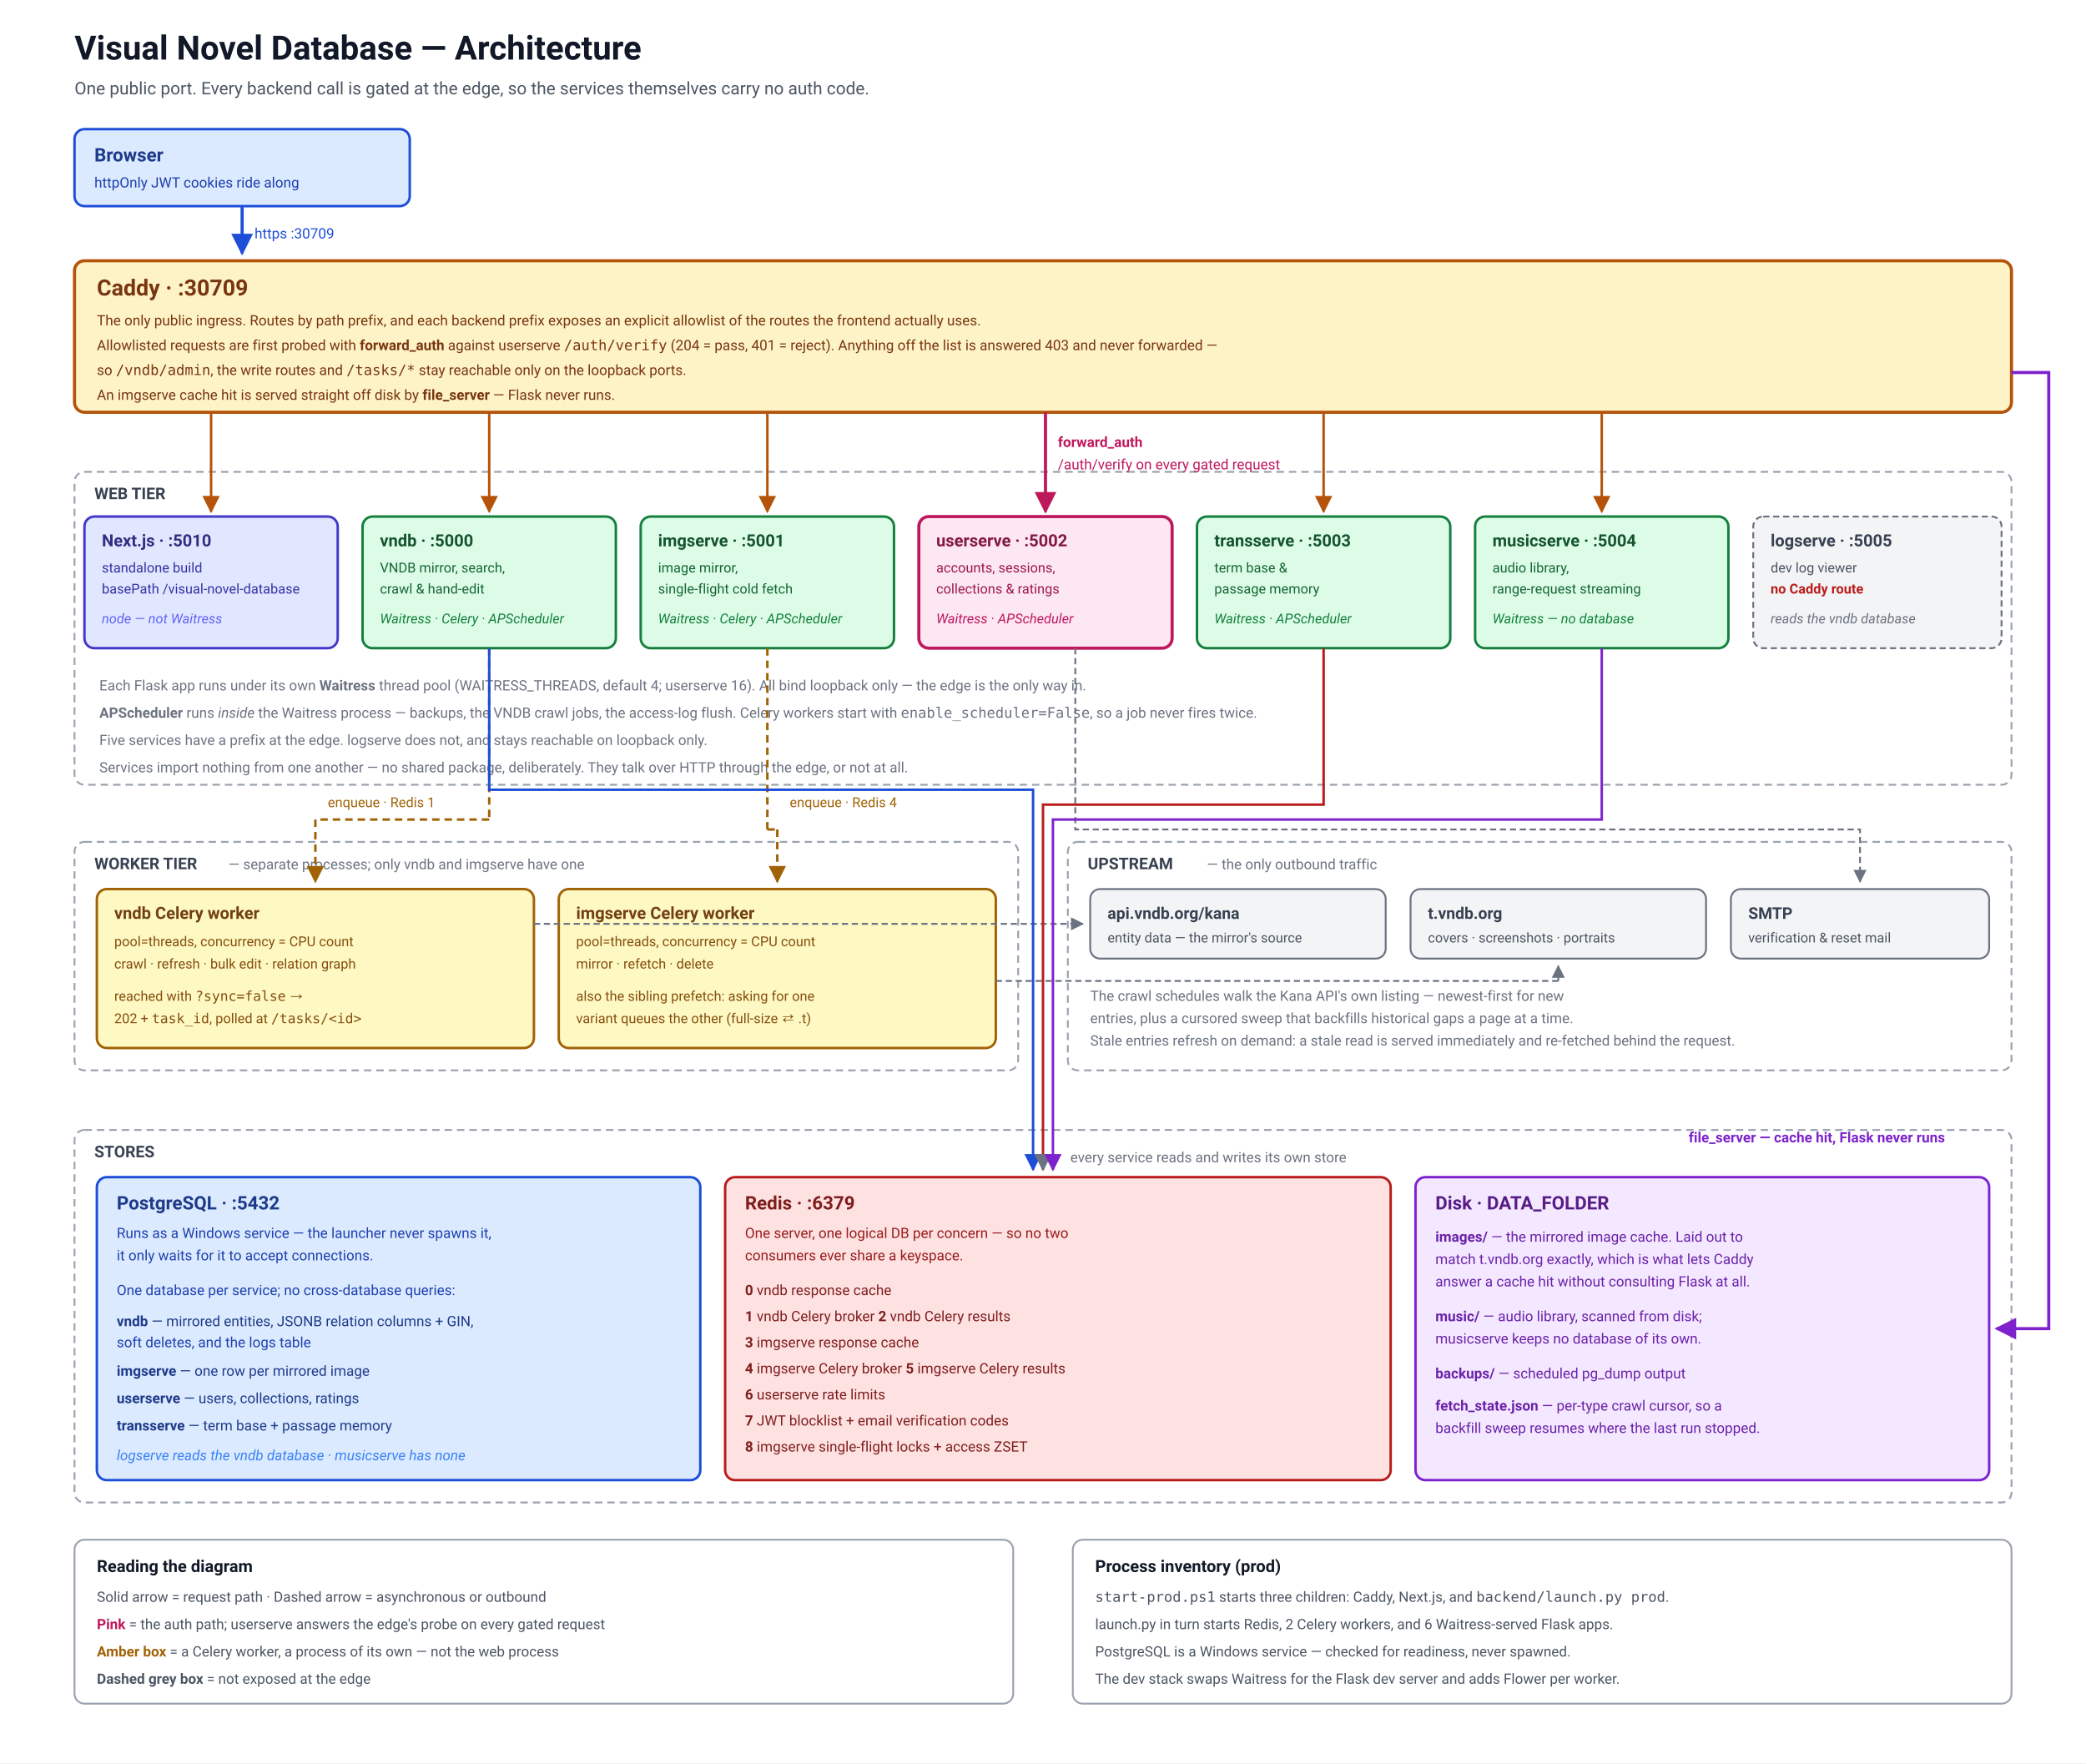
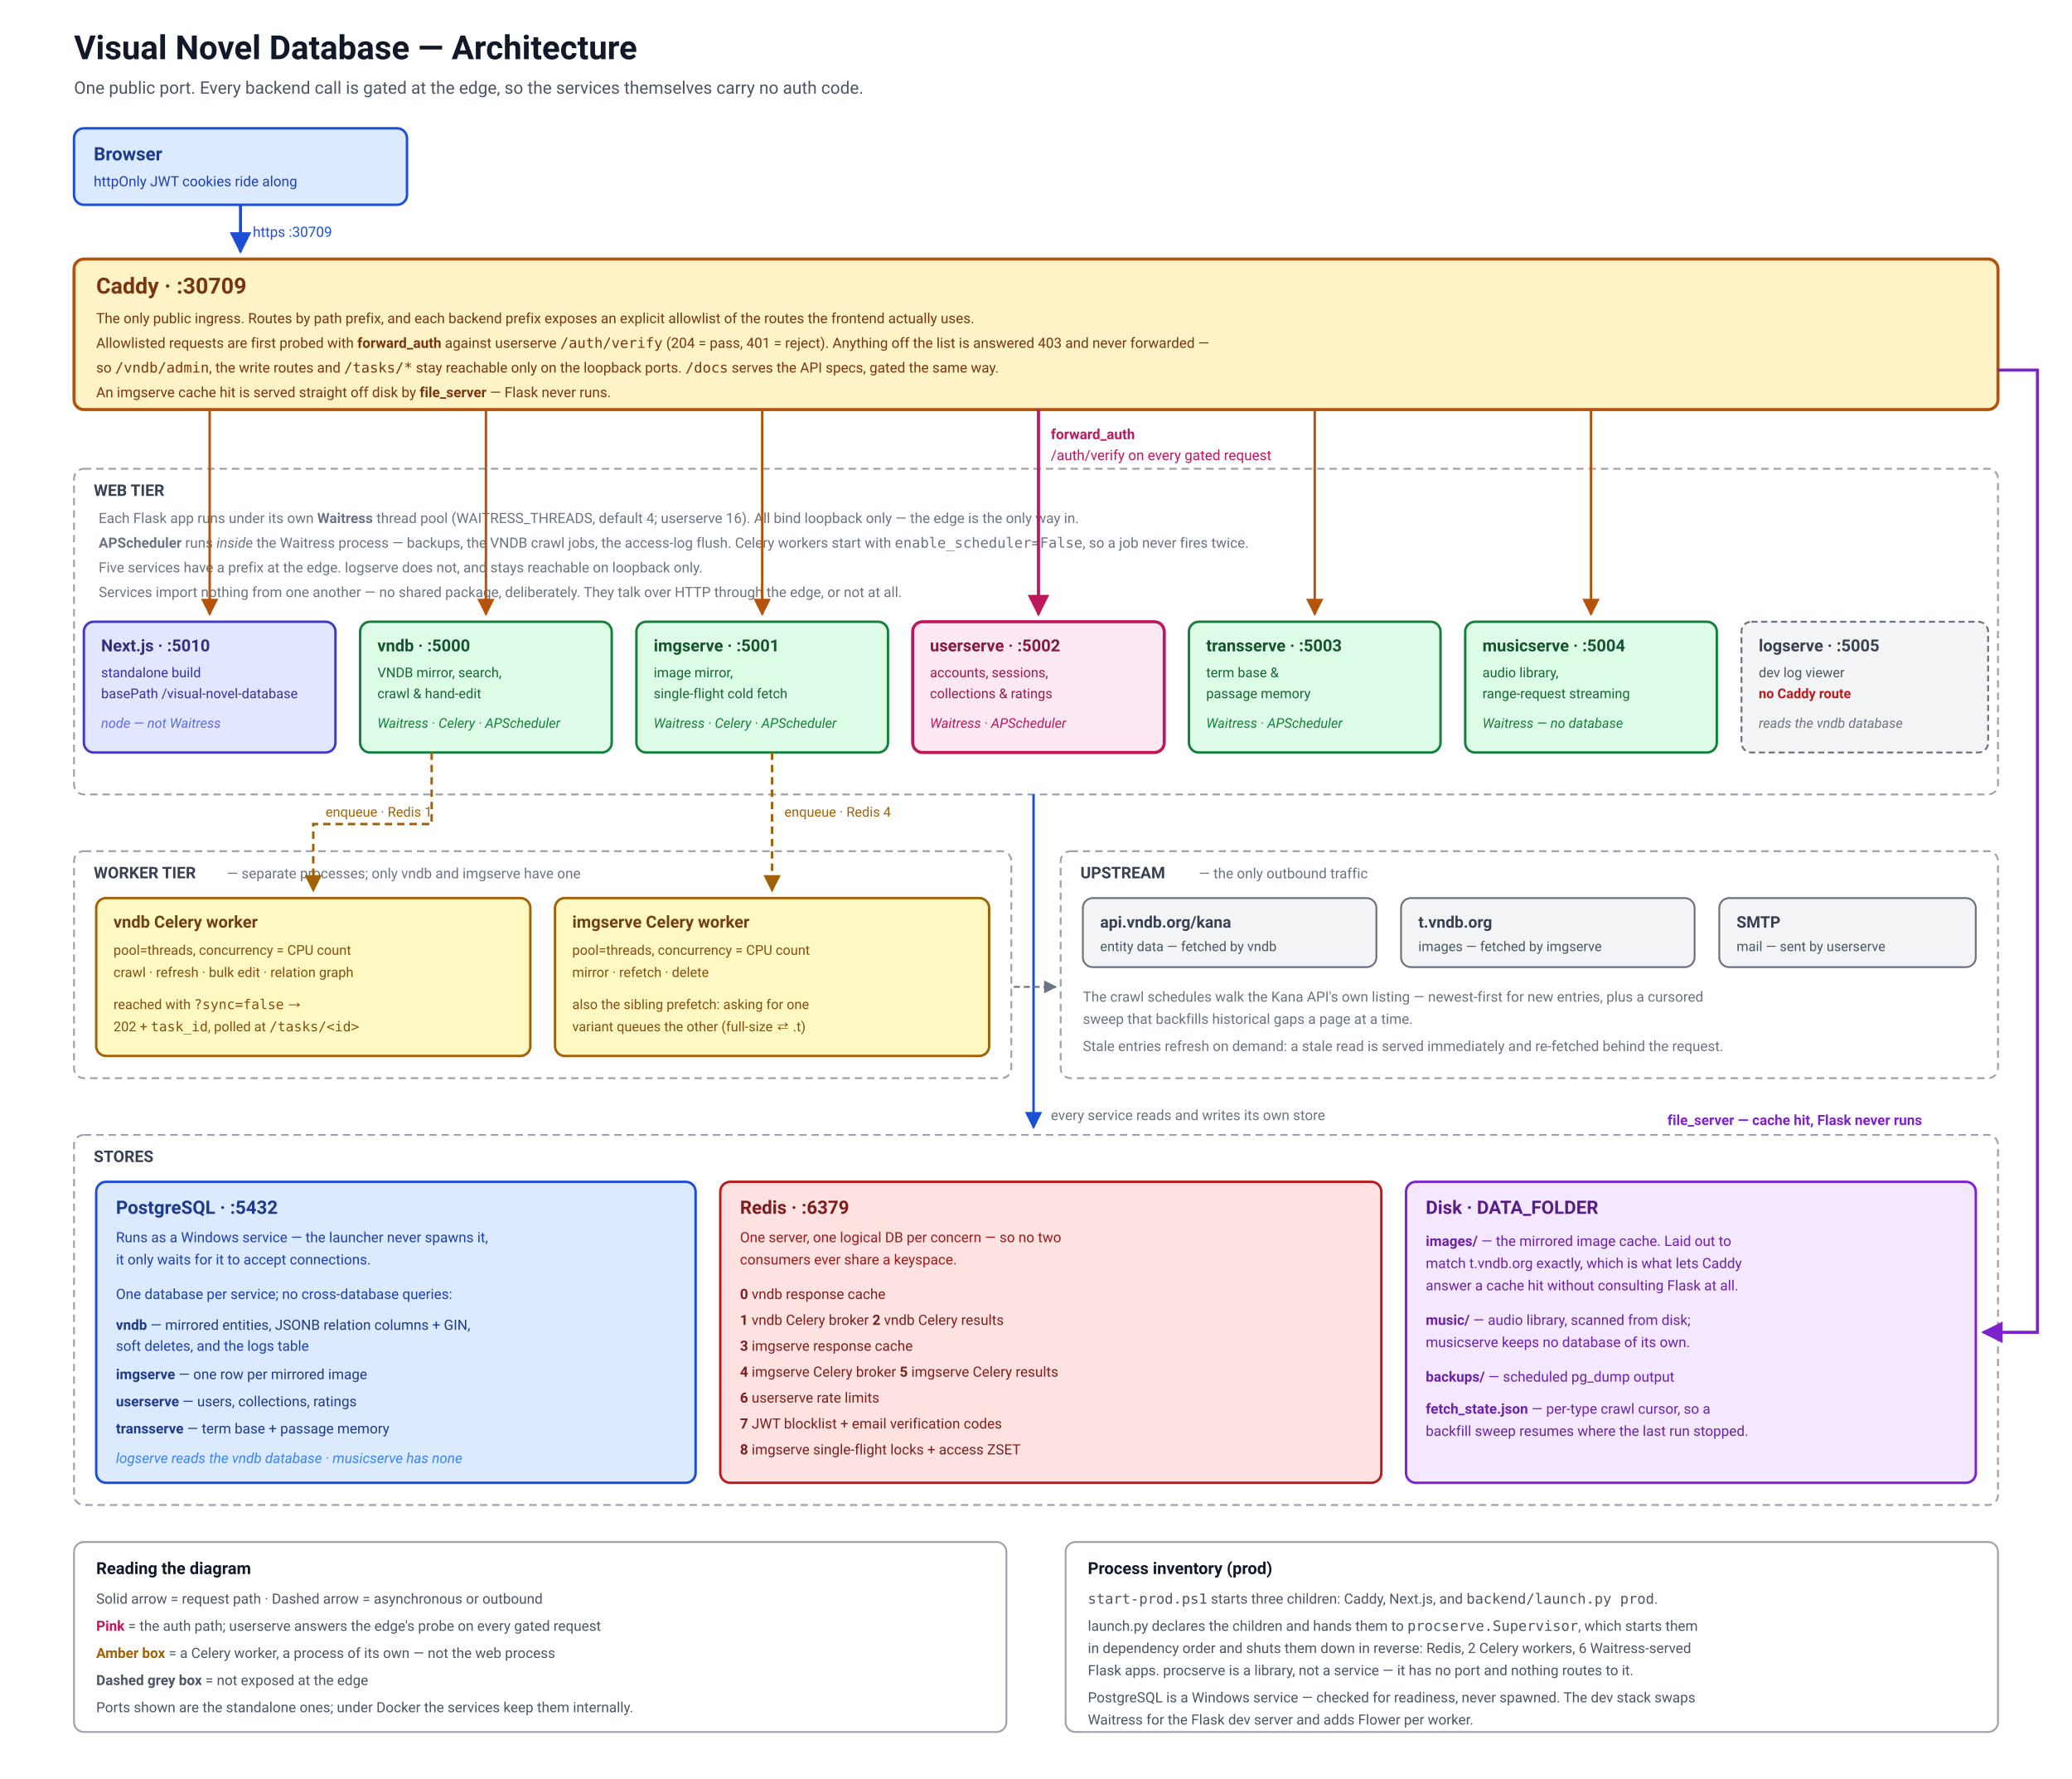
- <svg xmlns="http://www.w3.org/2000/svg" width="1680" height="1420" viewBox="0 0 1680 1420" font-family="Segoe UI, Roboto, Helvetica, Arial, sans-serif">
+ <svg xmlns="http://www.w3.org/2000/svg" width="1680" height="1442" viewBox="0 0 1680 1442" font-family="Segoe UI, Roboto, Helvetica, Arial, sans-serif">
  <defs>
    <marker id="arrow" viewBox="0 0 10 10" refX="9" refY="5" markerWidth="7" markerHeight="7" orient="auto-start-reverse">
      <path d="M 0 0 L 10 5 L 0 10 z" fill="#6B7280" />
    </marker>
    <marker id="arrowBlue" viewBox="0 0 10 10" refX="9" refY="5" markerWidth="7" markerHeight="7" orient="auto-start-reverse">
      <path d="M 0 0 L 10 5 L 0 10 z" fill="#1D4ED8" />
    </marker>
    <marker id="arrowAmber" viewBox="0 0 10 10" refX="9" refY="5" markerWidth="7" markerHeight="7" orient="auto-start-reverse">
      <path d="M 0 0 L 10 5 L 0 10 z" fill="#B45309" />
    </marker>
    <marker id="arrowPink" viewBox="0 0 10 10" refX="9" refY="5" markerWidth="7" markerHeight="7" orient="auto-start-reverse">
      <path d="M 0 0 L 10 5 L 0 10 z" fill="#BE185D" />
    </marker>
    <marker id="arrowPurple" viewBox="0 0 10 10" refX="9" refY="5" markerWidth="7" markerHeight="7" orient="auto-start-reverse">
      <path d="M 0 0 L 10 5 L 0 10 z" fill="#7E22CE" />
    </marker>
    <marker id="arrowYellow" viewBox="0 0 10 10" refX="9" refY="5" markerWidth="7" markerHeight="7" orient="auto-start-reverse">
      <path d="M 0 0 L 10 5 L 0 10 z" fill="#A16207" />
    </marker>
  </defs>
-   <rect width="1680" height="1420" fill="#FFFFFF" />
+   <rect width="1680" height="1442" fill="#FFFFFF" />
  <text x="60" y="48" font-size="27" font-weight="700" fill="#111827">Visual Novel Database — Architecture</text>
  <text x="60" y="76" font-size="14" fill="#4B5563">One public port. Every backend call is gated at the edge, so the services themselves carry no auth code.</text>
  <rect x="60" y="104" width="270" height="62" rx="8" fill="#DBEAFE" stroke="#1D4ED8" stroke-width="2" />
  <text x="76" y="130" font-size="15" font-weight="700" fill="#1E3A8A">Browser</text>
  <text x="76" y="151" font-size="11.5" fill="#1E40AF">httpOnly JWT cookies ride along</text>
-   <line x1="195" y1="166" x2="195" y2="204" stroke="#1D4ED8" stroke-width="2.5" marker-end="url(#arrowBlue)" />
-   <text x="205" y="192" font-size="11.5" fill="#1D4ED8">https :30709</text>
  <rect x="60" y="210" width="1560" height="122" rx="8" fill="#FEF3C7" stroke="#B45309" stroke-width="2.5" />
  <text x="78" y="238" font-size="18" font-weight="700" fill="#78350F">Caddy · :30709</text>
  <text x="78" y="262" font-size="11.5" fill="#78350F">The only public ingress. Routes by path prefix, and each backend prefix exposes an explicit allowlist of the routes the frontend actually uses.</text>
  <text x="78" y="282" font-size="11.5" fill="#78350F">Allowlisted requests are first probed with <tspan font-weight="700">forward_auth</tspan> against userserve <tspan font-family="Consolas, monospace">/auth/verify</tspan> (204 = pass, 401 = reject). Anything off the list is answered 403 and never forwarded —</text>
-   <text x="78" y="302" font-size="11.5" fill="#78350F">so <tspan font-family="Consolas, monospace">/vndb/admin</tspan>, the write routes and <tspan font-family="Consolas, monospace">/tasks/*</tspan> stay reachable only on the loopback ports.</text>
+   <text x="78" y="302" font-size="11.5" fill="#78350F">so <tspan font-family="Consolas, monospace">/vndb/admin</tspan>, the write routes and <tspan font-family="Consolas, monospace">/tasks/*</tspan> stay reachable only on the loopback ports. <tspan font-family="Consolas, monospace">/docs</tspan> serves the API specs, gated the same way.</text>
  <text x="78" y="322" font-size="11.5" fill="#78350F">An imgserve cache hit is served straight off disk by <tspan font-weight="700">file_server</tspan> — Flask never runs.</text>
-   <rect x="60" y="380" width="1560" height="252" rx="8" fill="none" stroke="#9CA3AF" stroke-width="1.5" stroke-dasharray="6 4" />
+   <rect x="60" y="380" width="1560" height="264" rx="8" fill="none" stroke="#9CA3AF" stroke-width="1.5" stroke-dasharray="6 4" />
  <text x="76" y="402" font-size="13" font-weight="700" fill="#374151">WEB TIER</text>
-   <rect x="68" y="416" width="204" height="106" rx="8" fill="#E0E7FF" stroke="#4338CA" stroke-width="2" />
-   <text x="82" y="440" font-size="13.5" font-weight="700" fill="#312E81">Next.js · :5010</text>
-   <text x="82" y="461" font-size="11" fill="#3730A3">standalone build</text>
-   <text x="82" y="478" font-size="11" fill="#3730A3">basePath /visual-novel-database</text>
-   <text x="82" y="502" font-size="11" font-style="italic" fill="#6366F1">node — not Waitress</text>
-   <rect x="292" y="416" width="204" height="106" rx="8" fill="#DCFCE7" stroke="#15803D" stroke-width="2" />
-   <text x="306" y="440" font-size="13.5" font-weight="700" fill="#14532D">vndb · :5000</text>
-   <text x="306" y="461" font-size="11" fill="#166534">VNDB mirror, search,</text>
-   <text x="306" y="478" font-size="11" fill="#166534">crawl &amp; hand-edit</text>
-   <text x="306" y="502" font-size="11" font-style="italic" fill="#15803D">Waitress · Celery · APScheduler</text>
-   <rect x="516" y="416" width="204" height="106" rx="8" fill="#DCFCE7" stroke="#15803D" stroke-width="2" />
-   <text x="530" y="440" font-size="13.5" font-weight="700" fill="#14532D">imgserve · :5001</text>
-   <text x="530" y="461" font-size="11" fill="#166534">image mirror,</text>
-   <text x="530" y="478" font-size="11" fill="#166534">single-flight cold fetch</text>
-   <text x="530" y="502" font-size="11" font-style="italic" fill="#15803D">Waitress · Celery · APScheduler</text>
-   <rect x="740" y="416" width="204" height="106" rx="8" fill="#FCE7F3" stroke="#BE185D" stroke-width="2.5" />
-   <text x="754" y="440" font-size="13.5" font-weight="700" fill="#831843">userserve · :5002</text>
-   <text x="754" y="461" font-size="11" fill="#9D174D">accounts, sessions,</text>
-   <text x="754" y="478" font-size="11" fill="#9D174D">collections &amp; ratings</text>
-   <text x="754" y="502" font-size="11" font-style="italic" fill="#BE185D">Waitress · APScheduler</text>
-   <rect x="964" y="416" width="204" height="106" rx="8" fill="#DCFCE7" stroke="#15803D" stroke-width="2" />
-   <text x="978" y="440" font-size="13.5" font-weight="700" fill="#14532D">transserve · :5003</text>
-   <text x="978" y="461" font-size="11" fill="#166534">term base &amp;</text>
-   <text x="978" y="478" font-size="11" fill="#166534">passage memory</text>
-   <text x="978" y="502" font-size="11" font-style="italic" fill="#15803D">Waitress · APScheduler</text>
-   <rect x="1188" y="416" width="204" height="106" rx="8" fill="#DCFCE7" stroke="#15803D" stroke-width="2" />
-   <text x="1202" y="440" font-size="13.5" font-weight="700" fill="#14532D">musicserve · :5004</text>
-   <text x="1202" y="461" font-size="11" fill="#166534">audio library,</text>
-   <text x="1202" y="478" font-size="11" fill="#166534">range-request streaming</text>
-   <text x="1202" y="502" font-size="11" font-style="italic" fill="#15803D">Waitress — no database</text>
-   <rect x="1412" y="416" width="200" height="106" rx="8" fill="#F3F4F6" stroke="#6B7280" stroke-width="1.5" stroke-dasharray="5 3" />
-   <text x="1426" y="440" font-size="13.5" font-weight="700" fill="#374151">logserve · :5005</text>
-   <text x="1426" y="461" font-size="11" fill="#4B5563">dev log viewer</text>
-   <text x="1426" y="478" font-size="11" font-weight="700" fill="#B91C1C">no Caddy route</text>
-   <text x="1426" y="502" font-size="11" font-style="italic" fill="#6B7280">reads the vndb database</text>
-   <text x="80" y="556" font-size="11.5" fill="#6B7280">Each Flask app runs under its own <tspan font-weight="700">Waitress</tspan> thread pool (WAITRESS_THREADS, default 4; userserve 16). All bind loopback only — the edge is the only way in.</text>
-   <text x="80" y="578" font-size="11.5" fill="#6B7280">
+   <text x="80" y="424" font-size="11.5" fill="#6B7280">Each Flask app runs under its own <tspan font-weight="700">Waitress</tspan> thread pool (WAITRESS_THREADS, default 4; userserve 16). All bind loopback only — the edge is the only way in.</text>
+   <text x="80" y="444" font-size="11.5" fill="#6B7280">
    <tspan font-weight="700">APScheduler</tspan> runs <tspan font-style="italic">inside</tspan> the Waitress process — backups, the VNDB crawl jobs, the access-log flush. Celery workers start with <tspan font-family="Consolas, monospace">enable_scheduler=False</tspan>, so a job never fires twice.</text>
-   <text x="80" y="600" font-size="11.5" fill="#6B7280">Five services have a prefix at the edge. logserve does not, and stays reachable on loopback only.</text>
-   <text x="80" y="622" font-size="11.5" fill="#6B7280">Services import nothing from one another — no shared package, deliberately. They talk over HTTP through the edge, or not at all.</text>
-   <rect x="60" y="678" width="760" height="184" rx="8" fill="none" stroke="#9CA3AF" stroke-width="1.5" stroke-dasharray="6 4" />
-   <text x="76" y="700" font-size="13" font-weight="700" fill="#374151">WORKER TIER</text>
-   <text x="184" y="700" font-size="11.5" fill="#6B7280">— separate processes; only vndb and imgserve have one</text>
-   <rect x="78" y="716" width="352" height="128" rx="8" fill="#FEF9C3" stroke="#A16207" stroke-width="2" />
-   <text x="92" y="740" font-size="13.5" font-weight="700" fill="#713F12">vndb Celery worker</text>
-   <text x="92" y="762" font-size="11" fill="#854D0E">pool=threads, concurrency = CPU count</text>
-   <text x="92" y="780" font-size="11" fill="#854D0E">crawl · refresh · bulk edit · relation graph</text>
-   <text x="92" y="806" font-size="11" fill="#854D0E">reached with <tspan font-family="Consolas, monospace">?sync=false</tspan> →</text>
-   <text x="92" y="824" font-size="11" fill="#854D0E">202 + <tspan font-family="Consolas, monospace">task_id</tspan>, polled at <tspan font-family="Consolas, monospace">/tasks/&lt;id&gt;</tspan>
+   <text x="80" y="464" font-size="11.5" fill="#6B7280">Five services have a prefix at the edge. logserve does not, and stays reachable on loopback only.</text>
+   <text x="80" y="484" font-size="11.5" fill="#6B7280">Services import nothing from one another — no shared package, deliberately. They talk over HTTP through the edge, or not at all.</text>
+   <rect x="68" y="504" width="204" height="106" rx="8" fill="#E0E7FF" stroke="#4338CA" stroke-width="2" />
+   <text x="82" y="528" font-size="13.5" font-weight="700" fill="#312E81">Next.js · :5010</text>
+   <text x="82" y="549" font-size="11" fill="#3730A3">standalone build</text>
+   <text x="82" y="566" font-size="11" fill="#3730A3">basePath /visual-novel-database</text>
+   <text x="82" y="590" font-size="11" font-style="italic" fill="#6366F1">node — not Waitress</text>
+   <rect x="292" y="504" width="204" height="106" rx="8" fill="#DCFCE7" stroke="#15803D" stroke-width="2" />
+   <text x="306" y="528" font-size="13.5" font-weight="700" fill="#14532D">vndb · :5000</text>
+   <text x="306" y="549" font-size="11" fill="#166534">VNDB mirror, search,</text>
+   <text x="306" y="566" font-size="11" fill="#166534">crawl &amp; hand-edit</text>
+   <text x="306" y="590" font-size="11" font-style="italic" fill="#15803D">Waitress · Celery · APScheduler</text>
+   <rect x="516" y="504" width="204" height="106" rx="8" fill="#DCFCE7" stroke="#15803D" stroke-width="2" />
+   <text x="530" y="528" font-size="13.5" font-weight="700" fill="#14532D">imgserve · :5001</text>
+   <text x="530" y="549" font-size="11" fill="#166534">image mirror,</text>
+   <text x="530" y="566" font-size="11" fill="#166534">single-flight cold fetch</text>
+   <text x="530" y="590" font-size="11" font-style="italic" fill="#15803D">Waitress · Celery · APScheduler</text>
+   <rect x="740" y="504" width="204" height="106" rx="8" fill="#FCE7F3" stroke="#BE185D" stroke-width="2.5" />
+   <text x="754" y="528" font-size="13.5" font-weight="700" fill="#831843">userserve · :5002</text>
+   <text x="754" y="549" font-size="11" fill="#9D174D">accounts, sessions,</text>
+   <text x="754" y="566" font-size="11" fill="#9D174D">collections &amp; ratings</text>
+   <text x="754" y="590" font-size="11" font-style="italic" fill="#BE185D">Waitress · APScheduler</text>
+   <rect x="964" y="504" width="204" height="106" rx="8" fill="#DCFCE7" stroke="#15803D" stroke-width="2" />
+   <text x="978" y="528" font-size="13.5" font-weight="700" fill="#14532D">transserve · :5003</text>
+   <text x="978" y="549" font-size="11" fill="#166534">term base &amp;</text>
+   <text x="978" y="566" font-size="11" fill="#166534">passage memory</text>
+   <text x="978" y="590" font-size="11" font-style="italic" fill="#15803D">Waitress · APScheduler</text>
+   <rect x="1188" y="504" width="204" height="106" rx="8" fill="#DCFCE7" stroke="#15803D" stroke-width="2" />
+   <text x="1202" y="528" font-size="13.5" font-weight="700" fill="#14532D">musicserve · :5004</text>
+   <text x="1202" y="549" font-size="11" fill="#166534">audio library,</text>
+   <text x="1202" y="566" font-size="11" fill="#166534">range-request streaming</text>
+   <text x="1202" y="590" font-size="11" font-style="italic" fill="#15803D">Waitress — no database</text>
+   <rect x="1412" y="504" width="200" height="106" rx="8" fill="#F3F4F6" stroke="#6B7280" stroke-width="1.5" stroke-dasharray="5 3" />
+   <text x="1426" y="528" font-size="13.5" font-weight="700" fill="#374151">logserve · :5005</text>
+   <text x="1426" y="549" font-size="11" fill="#4B5563">dev log viewer</text>
+   <text x="1426" y="566" font-size="11" font-weight="700" fill="#B91C1C">no Caddy route</text>
+   <text x="1426" y="590" font-size="11" font-style="italic" fill="#6B7280">reads the vndb database</text>
+   <rect x="60" y="690" width="760" height="184" rx="8" fill="none" stroke="#9CA3AF" stroke-width="1.5" stroke-dasharray="6 4" />
+   <text x="76" y="712" font-size="13" font-weight="700" fill="#374151">WORKER TIER</text>
+   <text x="184" y="712" font-size="11.5" fill="#6B7280">— separate processes; only vndb and imgserve have one</text>
+   <rect x="78" y="728" width="352" height="128" rx="8" fill="#FEF9C3" stroke="#A16207" stroke-width="2" />
+   <text x="92" y="752" font-size="13.5" font-weight="700" fill="#713F12">vndb Celery worker</text>
+   <text x="92" y="774" font-size="11" fill="#854D0E">pool=threads, concurrency = CPU count</text>
+   <text x="92" y="792" font-size="11" fill="#854D0E">crawl · refresh · bulk edit · relation graph</text>
+   <text x="92" y="818" font-size="11" fill="#854D0E">reached with <tspan font-family="Consolas, monospace">?sync=false</tspan> →</text>
+   <text x="92" y="836" font-size="11" fill="#854D0E">202 + <tspan font-family="Consolas, monospace">task_id</tspan>, polled at <tspan font-family="Consolas, monospace">/tasks/&lt;id&gt;</tspan>
  </text>
-   <rect x="450" y="716" width="352" height="128" rx="8" fill="#FEF9C3" stroke="#A16207" stroke-width="2" />
-   <text x="464" y="740" font-size="13.5" font-weight="700" fill="#713F12">imgserve Celery worker</text>
-   <text x="464" y="762" font-size="11" fill="#854D0E">pool=threads, concurrency = CPU count</text>
-   <text x="464" y="780" font-size="11" fill="#854D0E">mirror · refetch · delete</text>
-   <text x="464" y="806" font-size="11" fill="#854D0E">also the sibling prefetch: asking for one</text>
-   <text x="464" y="824" font-size="11" fill="#854D0E">variant queues the other (full-size ⇄ .t)</text>
-   <rect x="860" y="678" width="760" height="184" rx="8" fill="none" stroke="#9CA3AF" stroke-width="1.5" stroke-dasharray="6 4" />
-   <text x="876" y="700" font-size="13" font-weight="700" fill="#374151">UPSTREAM</text>
-   <text x="972" y="700" font-size="11.5" fill="#6B7280">— the only outbound traffic</text>
-   <rect x="878" y="716" width="238" height="56" rx="8" fill="#F3F4F6" stroke="#6B7280" stroke-width="1.5" />
-   <text x="892" y="740" font-size="13" font-weight="700" fill="#374151">api.vndb.org/kana</text>
-   <text x="892" y="759" font-size="11" fill="#4B5563">entity data — the mirror's source</text>
-   <rect x="1136" y="716" width="238" height="56" rx="8" fill="#F3F4F6" stroke="#6B7280" stroke-width="1.5" />
-   <text x="1150" y="740" font-size="13" font-weight="700" fill="#374151">t.vndb.org</text>
-   <text x="1150" y="759" font-size="11" fill="#4B5563">covers · screenshots · portraits</text>
-   <rect x="1394" y="716" width="208" height="56" rx="8" fill="#F3F4F6" stroke="#6B7280" stroke-width="1.5" />
-   <text x="1408" y="740" font-size="13" font-weight="700" fill="#374151">SMTP</text>
-   <text x="1408" y="759" font-size="11" fill="#4B5563">verification &amp; reset mail</text>
-   <text x="878" y="806" font-size="11.5" fill="#6B7280">The crawl schedules walk the Kana API's own listing — newest-first for new</text>
-   <text x="878" y="824" font-size="11.5" fill="#6B7280">entries, plus a cursored sweep that backfills historical gaps a page at a time.</text>
-   <text x="878" y="842" font-size="11.5" fill="#6B7280">Stale entries refresh on demand: a stale read is served immediately and re-fetched behind the request.</text>
-   <rect x="60" y="910" width="1560" height="300" rx="8" fill="none" stroke="#9CA3AF" stroke-width="1.5" stroke-dasharray="6 4" />
-   <text x="76" y="932" font-size="13" font-weight="700" fill="#374151">STORES</text>
-   <rect x="78" y="948" width="486" height="244" rx="8" fill="#DBEAFE" stroke="#1D4ED8" stroke-width="2" />
-   <text x="94" y="974" font-size="15" font-weight="700" fill="#1E3A8A">PostgreSQL · :5432</text>
-   <text x="94" y="997" font-size="11.5" fill="#1E40AF">Runs as a Windows service — the launcher never spawns it,</text>
-   <text x="94" y="1015" font-size="11.5" fill="#1E40AF">it only waits for it to accept connections.</text>
-   <text x="94" y="1043" font-size="11.5" fill="#1E40AF">One database per service; no cross-database queries:</text>
-   <text x="94" y="1068" font-size="11.5" fill="#1E3A8A">
+   <rect x="450" y="728" width="352" height="128" rx="8" fill="#FEF9C3" stroke="#A16207" stroke-width="2" />
+   <text x="464" y="752" font-size="13.5" font-weight="700" fill="#713F12">imgserve Celery worker</text>
+   <text x="464" y="774" font-size="11" fill="#854D0E">pool=threads, concurrency = CPU count</text>
+   <text x="464" y="792" font-size="11" fill="#854D0E">mirror · refetch · delete</text>
+   <text x="464" y="818" font-size="11" fill="#854D0E">also the sibling prefetch: asking for one</text>
+   <text x="464" y="836" font-size="11" fill="#854D0E">variant queues the other (full-size ⇄ .t)</text>
+   <rect x="860" y="690" width="760" height="184" rx="8" fill="none" stroke="#9CA3AF" stroke-width="1.5" stroke-dasharray="6 4" />
+   <text x="876" y="712" font-size="13" font-weight="700" fill="#374151">UPSTREAM</text>
+   <text x="972" y="712" font-size="11.5" fill="#6B7280">— the only outbound traffic</text>
+   <rect x="878" y="728" width="238" height="56" rx="8" fill="#F3F4F6" stroke="#6B7280" stroke-width="1.5" />
+   <text x="892" y="752" font-size="13" font-weight="700" fill="#374151">api.vndb.org/kana</text>
+   <text x="892" y="771" font-size="11" fill="#4B5563">entity data — fetched by vndb</text>
+   <rect x="1136" y="728" width="238" height="56" rx="8" fill="#F3F4F6" stroke="#6B7280" stroke-width="1.5" />
+   <text x="1150" y="752" font-size="13" font-weight="700" fill="#374151">t.vndb.org</text>
+   <text x="1150" y="771" font-size="11" fill="#4B5563">images — fetched by imgserve</text>
+   <rect x="1394" y="728" width="208" height="56" rx="8" fill="#F3F4F6" stroke="#6B7280" stroke-width="1.5" />
+   <text x="1408" y="752" font-size="13" font-weight="700" fill="#374151">SMTP</text>
+   <text x="1408" y="771" font-size="11" fill="#4B5563">mail — sent by userserve</text>
+   <text x="878" y="812" font-size="11.5" fill="#6B7280">The crawl schedules walk the Kana API's own listing — newest-first for new entries, plus a cursored</text>
+   <text x="878" y="830" font-size="11.5" fill="#6B7280">sweep that backfills historical gaps a page at a time.</text>
+   <text x="878" y="852" font-size="11.5" fill="#6B7280">Stale entries refresh on demand: a stale read is served immediately and re-fetched behind the request.</text>
+   <rect x="60" y="920" width="1560" height="300" rx="8" fill="none" stroke="#9CA3AF" stroke-width="1.5" stroke-dasharray="6 4" />
+   <text x="76" y="942" font-size="13" font-weight="700" fill="#374151">STORES</text>
+   <rect x="78" y="958" width="486" height="244" rx="8" fill="#DBEAFE" stroke="#1D4ED8" stroke-width="2" />
+   <text x="94" y="984" font-size="15" font-weight="700" fill="#1E3A8A">PostgreSQL · :5432</text>
+   <text x="94" y="1007" font-size="11.5" fill="#1E40AF">Runs as a Windows service — the launcher never spawns it,</text>
+   <text x="94" y="1025" font-size="11.5" fill="#1E40AF">it only waits for it to accept connections.</text>
+   <text x="94" y="1053" font-size="11.5" fill="#1E40AF">One database per service; no cross-database queries:</text>
+   <text x="94" y="1078" font-size="11.5" fill="#1E3A8A">
    <tspan font-weight="700">vndb</tspan> — mirrored entities, JSONB relation columns + GIN,</text>
-   <text x="94" y="1085" font-size="11.5" fill="#1E40AF">soft deletes, and the logs table</text>
-   <text x="94" y="1108" font-size="11.5" fill="#1E3A8A">
+   <text x="94" y="1095" font-size="11.5" fill="#1E40AF">soft deletes, and the logs table</text>
+   <text x="94" y="1118" font-size="11.5" fill="#1E3A8A">
    <tspan font-weight="700">imgserve</tspan> — one row per mirrored image</text>
-   <text x="94" y="1130" font-size="11.5" fill="#1E3A8A">
+   <text x="94" y="1140" font-size="11.5" fill="#1E3A8A">
    <tspan font-weight="700">userserve</tspan> — users, collections, ratings</text>
-   <text x="94" y="1152" font-size="11.5" fill="#1E3A8A">
+   <text x="94" y="1162" font-size="11.5" fill="#1E3A8A">
    <tspan font-weight="700">transserve</tspan> — term base + passage memory</text>
-   <text x="94" y="1176" font-size="11.5" font-style="italic" fill="#3B82F6">logserve reads the vndb database · musicserve has none</text>
-   <rect x="584" y="948" width="536" height="244" rx="8" fill="#FEE2E2" stroke="#B91C1C" stroke-width="2" />
-   <text x="600" y="974" font-size="15" font-weight="700" fill="#7F1D1D">Redis · :6379</text>
-   <text x="600" y="997" font-size="11.5" fill="#991B1B">One server, one logical DB per concern — so no two</text>
-   <text x="600" y="1015" font-size="11.5" fill="#991B1B">consumers ever share a keyspace.</text>
-   <text x="600" y="1043" font-size="11.5" fill="#7F1D1D">
+   <text x="94" y="1186" font-size="11.5" font-style="italic" fill="#3B82F6">logserve reads the vndb database · musicserve has none</text>
+   <rect x="584" y="958" width="536" height="244" rx="8" fill="#FEE2E2" stroke="#B91C1C" stroke-width="2" />
+   <text x="600" y="984" font-size="15" font-weight="700" fill="#7F1D1D">Redis · :6379</text>
+   <text x="600" y="1007" font-size="11.5" fill="#991B1B">One server, one logical DB per concern — so no two</text>
+   <text x="600" y="1025" font-size="11.5" fill="#991B1B">consumers ever share a keyspace.</text>
+   <text x="600" y="1053" font-size="11.5" fill="#7F1D1D">
    <tspan font-weight="700">0</tspan>  vndb response cache</text>
-   <text x="600" y="1064" font-size="11.5" fill="#7F1D1D">
+   <text x="600" y="1074" font-size="11.5" fill="#7F1D1D">
    <tspan font-weight="700">1</tspan>  vndb Celery broker          <tspan font-weight="700">2</tspan>  vndb Celery results</text>
-   <text x="600" y="1085" font-size="11.5" fill="#7F1D1D">
+   <text x="600" y="1095" font-size="11.5" fill="#7F1D1D">
    <tspan font-weight="700">3</tspan>  imgserve response cache</text>
-   <text x="600" y="1106" font-size="11.5" fill="#7F1D1D">
+   <text x="600" y="1116" font-size="11.5" fill="#7F1D1D">
    <tspan font-weight="700">4</tspan>  imgserve Celery broker   <tspan font-weight="700">5</tspan>  imgserve Celery results</text>
-   <text x="600" y="1127" font-size="11.5" fill="#7F1D1D">
+   <text x="600" y="1137" font-size="11.5" fill="#7F1D1D">
    <tspan font-weight="700">6</tspan>  userserve rate limits</text>
-   <text x="600" y="1148" font-size="11.5" fill="#7F1D1D">
+   <text x="600" y="1158" font-size="11.5" fill="#7F1D1D">
    <tspan font-weight="700">7</tspan>  JWT blocklist + email verification codes</text>
-   <text x="600" y="1169" font-size="11.5" fill="#7F1D1D">
+   <text x="600" y="1179" font-size="11.5" fill="#7F1D1D">
    <tspan font-weight="700">8</tspan>  imgserve single-flight locks + access ZSET</text>
-   <rect x="1140" y="948" width="462" height="244" rx="8" fill="#F3E8FF" stroke="#7E22CE" stroke-width="2" />
-   <text x="1156" y="974" font-size="15" font-weight="700" fill="#581C87">Disk · DATA_FOLDER</text>
-   <text x="1156" y="1000" font-size="11.5" fill="#6B21A8">
+   <rect x="1140" y="958" width="462" height="244" rx="8" fill="#F3E8FF" stroke="#7E22CE" stroke-width="2" />
+   <text x="1156" y="984" font-size="15" font-weight="700" fill="#581C87">Disk · DATA_FOLDER</text>
+   <text x="1156" y="1010" font-size="11.5" fill="#6B21A8">
    <tspan font-weight="700">images/</tspan> — the mirrored image cache. Laid out to</text>
-   <text x="1156" y="1018" font-size="11.5" fill="#6B21A8">match t.vndb.org exactly, which is what lets Caddy</text>
-   <text x="1156" y="1036" font-size="11.5" fill="#6B21A8">answer a cache hit without consulting Flask at all.</text>
-   <text x="1156" y="1064" font-size="11.5" fill="#6B21A8">
+   <text x="1156" y="1028" font-size="11.5" fill="#6B21A8">match t.vndb.org exactly, which is what lets Caddy</text>
+   <text x="1156" y="1046" font-size="11.5" fill="#6B21A8">answer a cache hit without consulting Flask at all.</text>
+   <text x="1156" y="1074" font-size="11.5" fill="#6B21A8">
    <tspan font-weight="700">music/</tspan> — audio library, scanned from disk;</text>
-   <text x="1156" y="1082" font-size="11.5" fill="#6B21A8">musicserve keeps no database of its own.</text>
-   <text x="1156" y="1110" font-size="11.5" fill="#6B21A8">
+   <text x="1156" y="1092" font-size="11.5" fill="#6B21A8">musicserve keeps no database of its own.</text>
+   <text x="1156" y="1120" font-size="11.5" fill="#6B21A8">
    <tspan font-weight="700">backups/</tspan> — scheduled pg_dump output</text>
-   <text x="1156" y="1136" font-size="11.5" fill="#6B21A8">
+   <text x="1156" y="1146" font-size="11.5" fill="#6B21A8">
    <tspan font-weight="700">fetch_state.json</tspan> — per-type crawl cursor, so a</text>
-   <text x="1156" y="1154" font-size="11.5" fill="#6B21A8">backfill sweep resumes where the last run stopped.</text>
-   <line x1="170" y1="332" x2="170" y2="412" stroke="#B45309" stroke-width="2" marker-end="url(#arrowAmber)" />
-   <line x1="394" y1="332" x2="394" y2="412" stroke="#B45309" stroke-width="2" marker-end="url(#arrowAmber)" />
-   <line x1="618" y1="332" x2="618" y2="412" stroke="#B45309" stroke-width="2" marker-end="url(#arrowAmber)" />
-   <line x1="842" y1="332" x2="842" y2="412" stroke="#BE185D" stroke-width="2.5" marker-end="url(#arrowPink)" />
-   <line x1="1066" y1="332" x2="1066" y2="412" stroke="#B45309" stroke-width="2" marker-end="url(#arrowAmber)" />
-   <line x1="1290" y1="332" x2="1290" y2="412" stroke="#B45309" stroke-width="2" marker-end="url(#arrowAmber)" />
-   <text x="852" y="360" font-size="11.5" font-weight="700" fill="#BE185D">forward_auth</text>
-   <text x="852" y="378" font-size="11.5" fill="#BE185D">/auth/verify on every gated request</text>
-   <line x1="394" y1="522" x2="394" y2="660" stroke="#A16207" stroke-width="2" stroke-dasharray="6 4" />
-   <line x1="394" y1="660" x2="254" y2="660" stroke="#A16207" stroke-width="2" stroke-dasharray="6 4" />
-   <line x1="254" y1="660" x2="254" y2="710" stroke="#A16207" stroke-width="2" stroke-dasharray="6 4" marker-end="url(#arrowYellow)" />
-   <text x="264" y="650" font-size="11" fill="#A16207">enqueue · Redis 1</text>
-   <line x1="618" y1="522" x2="618" y2="668" stroke="#A16207" stroke-width="2" stroke-dasharray="6 4" />
-   <line x1="618" y1="668" x2="626" y2="668" stroke="#A16207" stroke-width="2" stroke-dasharray="6 4" />
-   <line x1="626" y1="668" x2="626" y2="710" stroke="#A16207" stroke-width="2" stroke-dasharray="6 4" marker-end="url(#arrowYellow)" />
-   <text x="636" y="650" font-size="11" fill="#A16207">enqueue · Redis 4</text>
-   <line x1="430" y1="744" x2="872" y2="744" stroke="#6B7280" stroke-width="1.5" stroke-dasharray="5 3" marker-end="url(#arrow)" />
-   <line x1="802" y1="790" x2="1130" y2="790" stroke="#6B7280" stroke-width="1.5" stroke-dasharray="5 3" />
-   <line x1="1130" y1="790" x2="1255" y2="790" stroke="#6B7280" stroke-width="1.5" stroke-dasharray="5 3" />
-   <line x1="1255" y1="790" x2="1255" y2="778" stroke="#6B7280" stroke-width="1.5" stroke-dasharray="5 3" marker-end="url(#arrow)" />
-   <path d="M 866 522 L 866 668 L 1498 668 L 1498 710" fill="none" stroke="#6B7280" stroke-width="1.5" stroke-dasharray="5 3" marker-end="url(#arrow)" />
-   <path d="M 394 522 L 394 636 L 832 636 L 832 942" fill="none" stroke="#1D4ED8" stroke-width="2" marker-end="url(#arrowBlue)" />
-   <path d="M 1066 522 L 1066 648 L 840 648 L 840 942" fill="none" stroke="#B91C1C" stroke-width="2" marker-end="url(#arrow)" />
-   <path d="M 1290 522 L 1290 660 L 848 660 L 848 942" fill="none" stroke="#7E22CE" stroke-width="2" marker-end="url(#arrowPurple)" />
-   <text x="862" y="936" font-size="11.5" fill="#6B7280">every service reads and writes its own store</text>
-   <path d="M 1620 300 L 1650 300 L 1650 1070 L 1608 1070" fill="none" stroke="#7E22CE" stroke-width="2.5" marker-end="url(#arrowPurple)" />
-   <text x="1360" y="920" font-size="11.5" font-weight="700" fill="#7E22CE">file_server — cache hit, Flask never runs</text>
-   <rect x="60" y="1240" width="756" height="132" rx="8" fill="#FFFFFF" stroke="#9CA3AF" stroke-width="1.5" />
-   <text x="78" y="1266" font-size="13.5" font-weight="700" fill="#111827">Reading the diagram</text>
-   <text x="78" y="1290" font-size="11.5" fill="#4B5563">Solid arrow = request path    ·    Dashed arrow = asynchronous or outbound</text>
-   <text x="78" y="1312" font-size="11.5" fill="#4B5563">
+   <text x="1156" y="1164" font-size="11.5" fill="#6B21A8">backfill sweep resumes where the last run stopped.</text>
+   <line x1="195" y1="166" x2="195" y2="204" stroke="#1D4ED8" stroke-width="2.5" marker-end="url(#arrowBlue)" />
+   <text x="205" y="192" font-size="11.5" fill="#1D4ED8">https :30709</text>
+   <line x1="170" y1="332" x2="170" y2="498" stroke="#B45309" stroke-width="2" marker-end="url(#arrowAmber)" />
+   <line x1="394" y1="332" x2="394" y2="498" stroke="#B45309" stroke-width="2" marker-end="url(#arrowAmber)" />
+   <line x1="618" y1="332" x2="618" y2="498" stroke="#B45309" stroke-width="2" marker-end="url(#arrowAmber)" />
+   <line x1="842" y1="332" x2="842" y2="498" stroke="#BE185D" stroke-width="2.5" marker-end="url(#arrowPink)" />
+   <line x1="1066" y1="332" x2="1066" y2="498" stroke="#B45309" stroke-width="2" marker-end="url(#arrowAmber)" />
+   <line x1="1290" y1="332" x2="1290" y2="498" stroke="#B45309" stroke-width="2" marker-end="url(#arrowAmber)" />
+   <text x="852" y="356" font-size="11.5" font-weight="700" fill="#BE185D">forward_auth</text>
+   <text x="852" y="373" font-size="11.5" fill="#BE185D">/auth/verify on every gated request</text>
+   <path d="M 350 610 L 350 668 L 254 668 L 254 722" fill="none" stroke="#A16207" stroke-width="2" stroke-dasharray="6 4" marker-end="url(#arrowYellow)" />
+   <text x="264" y="662" font-size="11" fill="#A16207">enqueue · Redis 1</text>
+   <line x1="626" y1="610" x2="626" y2="722" stroke="#A16207" stroke-width="2" stroke-dasharray="6 4" marker-end="url(#arrowYellow)" />
+   <text x="636" y="662" font-size="11" fill="#A16207">enqueue · Redis 4</text>
+   <line x1="838" y1="644" x2="838" y2="914" stroke="#1D4ED8" stroke-width="2" marker-end="url(#arrowBlue)" />
+   <text x="852" y="908" font-size="11.5" fill="#6B7280">every service reads and writes its own store</text>
+   <line x1="822" y1="800" x2="856" y2="800" stroke="#6B7280" stroke-width="1.5" stroke-dasharray="5 3" marker-end="url(#arrow)" />
+   <path d="M 1620 300 L 1652 300 L 1652 1080 L 1608 1080" fill="none" stroke="#7E22CE" stroke-width="2.5" marker-end="url(#arrowPurple)" />
+   <text x="1352" y="912" font-size="11.5" font-weight="700" fill="#7E22CE">file_server — cache hit, Flask never runs</text>
+   <rect x="60" y="1250" width="756" height="154" rx="8" fill="#FFFFFF" stroke="#9CA3AF" stroke-width="1.5" />
+   <text x="78" y="1276" font-size="13.5" font-weight="700" fill="#111827">Reading the diagram</text>
+   <text x="78" y="1300" font-size="11.5" fill="#4B5563">Solid arrow = request path    ·    Dashed arrow = asynchronous or outbound</text>
+   <text x="78" y="1322" font-size="11.5" fill="#4B5563">
    <tspan font-weight="700" fill="#BE185D">Pink</tspan> = the auth path; userserve answers the edge's probe on every gated request</text>
-   <text x="78" y="1334" font-size="11.5" fill="#4B5563">
+   <text x="78" y="1344" font-size="11.5" fill="#4B5563">
    <tspan font-weight="700" fill="#A16207">Amber box</tspan> = a Celery worker, a process of its own — not the web process</text>
-   <text x="78" y="1356" font-size="11.5" fill="#4B5563">
+   <text x="78" y="1366" font-size="11.5" fill="#4B5563">
    <tspan font-weight="700">Dashed grey box</tspan> = not exposed at the edge</text>
-   <rect x="864" y="1240" width="756" height="132" rx="8" fill="#FFFFFF" stroke="#9CA3AF" stroke-width="1.5" />
-   <text x="882" y="1266" font-size="13.5" font-weight="700" fill="#111827">Process inventory (prod)</text>
-   <text x="882" y="1290" font-size="11.5" fill="#4B5563">
+   <text x="78" y="1388" font-size="11.5" fill="#4B5563">Ports shown are the standalone ones; under Docker the services keep them internally.</text>
+   <rect x="864" y="1250" width="756" height="154" rx="8" fill="#FFFFFF" stroke="#9CA3AF" stroke-width="1.5" />
+   <text x="882" y="1276" font-size="13.5" font-weight="700" fill="#111827">Process inventory (prod)</text>
+   <text x="882" y="1300" font-size="11.5" fill="#4B5563">
    <tspan font-family="Consolas, monospace">start-prod.ps1</tspan> starts three children: Caddy, Next.js, and <tspan font-family="Consolas, monospace">backend/launch.py prod</tspan>.</text>
-   <text x="882" y="1312" font-size="11.5" fill="#4B5563">launch.py in turn starts Redis, 2 Celery workers, and 6 Waitress-served Flask apps.</text>
-   <text x="882" y="1334" font-size="11.5" fill="#4B5563">PostgreSQL is a Windows service — checked for readiness, never spawned.</text>
-   <text x="882" y="1356" font-size="11.5" fill="#4B5563">The dev stack swaps Waitress for the Flask dev server and adds Flower per worker.</text>
+   <text x="882" y="1322" font-size="11.5" fill="#4B5563">launch.py declares the children and hands them to <tspan font-family="Consolas, monospace">procserve.Supervisor</tspan>, which starts them</text>
+   <text x="882" y="1340" font-size="11.5" fill="#4B5563">in dependency order and shuts them down in reverse: Redis, 2 Celery workers, 6 Waitress-served</text>
+   <text x="882" y="1358" font-size="11.5" fill="#4B5563">Flask apps. procserve is a library, not a service — it has no port and nothing routes to it.</text>
+   <text x="882" y="1380" font-size="11.5" fill="#4B5563">PostgreSQL is a Windows service — checked for readiness, never spawned. The dev stack swaps</text>
+   <text x="882" y="1398" font-size="11.5" fill="#4B5563">Waitress for the Flask dev server and adds Flower per worker.</text>
</svg>
